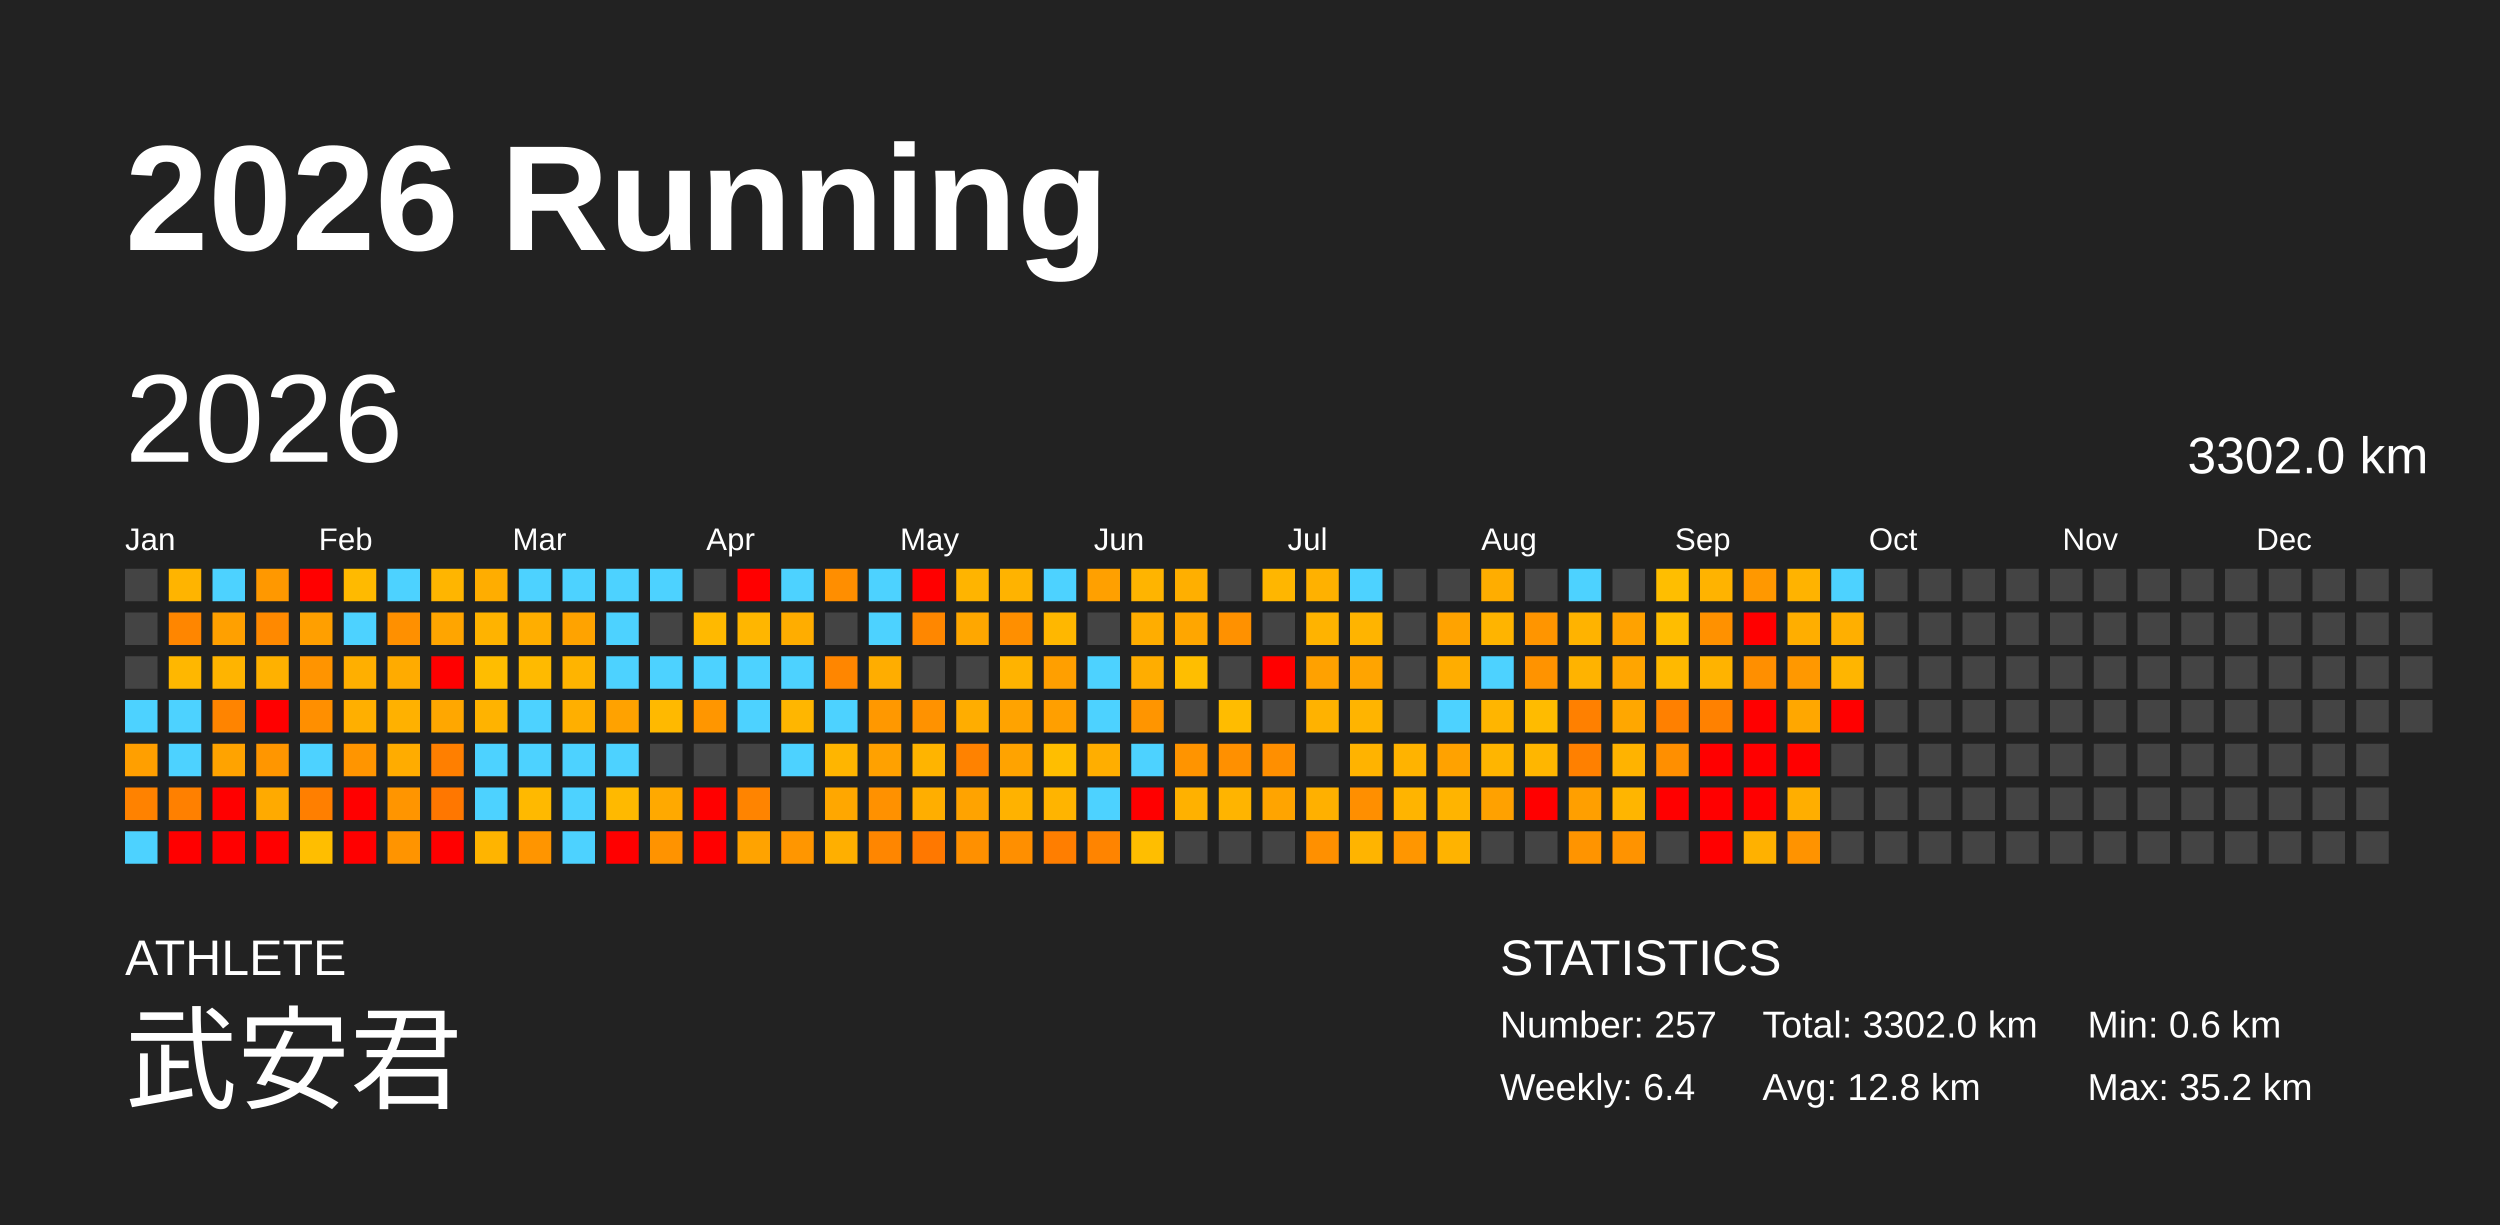
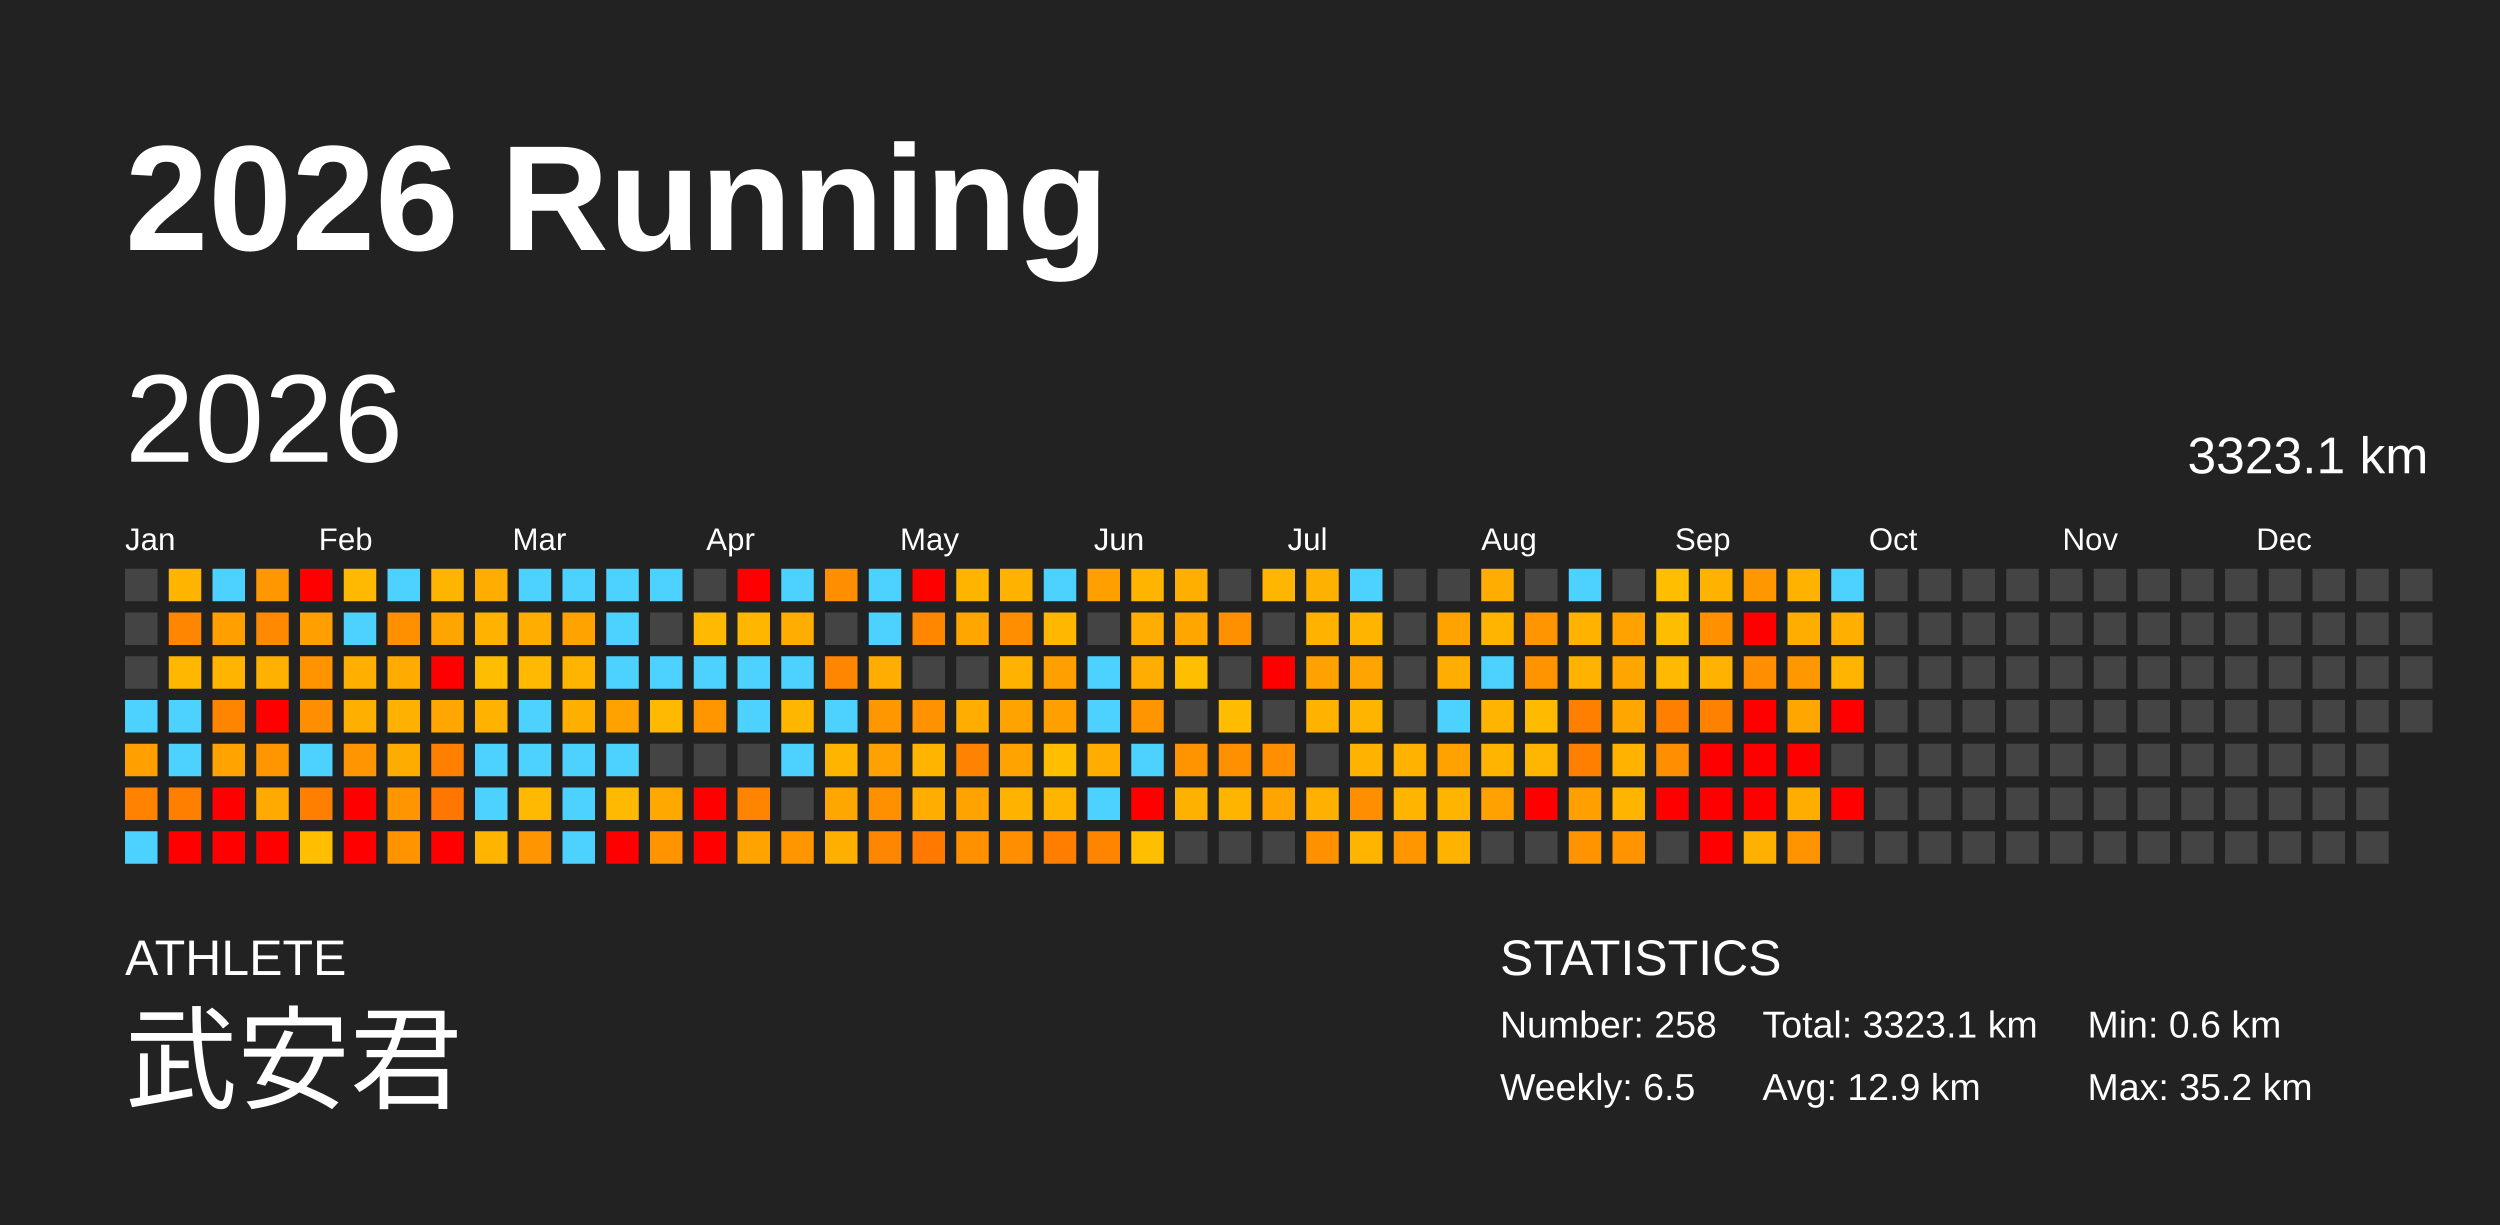
<svg xmlns="http://www.w3.org/2000/svg" baseProfile="full" height="98mm" version="1.1" viewBox="0,0,200,98" width="200mm">
  <defs />
  <rect fill="#222222" height="98" width="200" x="0" y="0" />
  <text fill="#FFFFFF" style="font-size:12px; font-family:Arial; font-weight:bold;" x="10" y="20">2026 Running</text>
  <text fill="#FFFFFF" style="font-size:4px; font-family:Arial" x="10" y="78">ATHLETE</text>
  <text fill="#FFFFFF" style="font-size:9px; font-family:Arial" x="10" y="88">武安君</text>
  <text fill="#FFFFFF" style="font-size:4px; font-family:Arial" x="120" y="78">STATISTICS</text>
-   <text fill="#FFFFFF" style="font-size:3px; font-family:Arial" x="120" y="83">Number: 257</text>
-   <text fill="#FFFFFF" style="font-size:3px; font-family:Arial" x="120" y="88">Weekly: 6.4</text>
-   <text fill="#FFFFFF" style="font-size:3px; font-family:Arial" x="141" y="83">Total: 3302.0 km</text>
-   <text fill="#FFFFFF" style="font-size:3px; font-family:Arial" x="141" y="88">Avg: 12.8 km</text>
+   <text fill="#FFFFFF" style="font-size:3px; font-family:Arial" x="120" y="83">Number: 258</text>
+   <text fill="#FFFFFF" style="font-size:3px; font-family:Arial" x="120" y="88">Weekly: 6.5</text>
+   <text fill="#FFFFFF" style="font-size:3px; font-family:Arial" x="141" y="83">Total: 3323.1 km</text>
+   <text fill="#FFFFFF" style="font-size:3px; font-family:Arial" x="141" y="88">Avg: 12.9 km</text>
  <text fill="#FFFFFF" style="font-size:3px; font-family:Arial" x="167" y="83">Min: 0.6 km</text>
  <text fill="#FFFFFF" style="font-size:3px; font-family:Arial" x="167" y="88">Max: 35.2 km</text>
  <text dominant-baseline="hanging" fill="#FFFFFF" style="font-size:10.0px; font-family:Arial;" x="10" y="30">2026</text>
-   <text dominant-baseline="hanging" fill="#FFFFFF" style="font-size:4.125px; font-family:Arial;" x="175" y="35">3302.0 km</text>
+   <text dominant-baseline="hanging" fill="#FFFFFF" style="font-size:4.125px; font-family:Arial;" x="175" y="35">3323.1 km</text>
  <text fill="#FFFFFF" style="font-size:2.5px; font-family:Arial" x="10.0" y="44">Jan</text>
  <text fill="#FFFFFF" style="font-size:2.5px; font-family:Arial" x="25.5" y="44">Feb</text>
  <text fill="#FFFFFF" style="font-size:2.5px; font-family:Arial" x="41.0" y="44">Mar</text>
  <text fill="#FFFFFF" style="font-size:2.5px; font-family:Arial" x="56.5" y="44">Apr</text>
  <text fill="#FFFFFF" style="font-size:2.5px; font-family:Arial" x="72.0" y="44">May</text>
  <text fill="#FFFFFF" style="font-size:2.5px; font-family:Arial" x="87.5" y="44">Jun</text>
  <text fill="#FFFFFF" style="font-size:2.5px; font-family:Arial" x="103.0" y="44">Jul</text>
  <text fill="#FFFFFF" style="font-size:2.5px; font-family:Arial" x="118.5" y="44">Aug</text>
  <text fill="#FFFFFF" style="font-size:2.5px; font-family:Arial" x="134.0" y="44">Sep</text>
  <text fill="#FFFFFF" style="font-size:2.5px; font-family:Arial" x="149.5" y="44">Oct</text>
  <text fill="#FFFFFF" style="font-size:2.5px; font-family:Arial" x="165.0" y="44">Nov</text>
  <text fill="#FFFFFF" style="font-size:2.5px; font-family:Arial" x="180.5" y="44">Dec</text>
  <rect fill="#444444" height="2.6" width="2.6" x="10.0" y="45.5" />
  <rect fill="#444444" height="2.6" width="2.6" x="10.0" y="49.0" />
  <rect fill="#444444" height="2.6" width="2.6" x="10.0" y="52.5" />
  <rect fill="#4dd2ff" height="2.6" width="2.6" x="10.0" y="56.0" />
  <rect fill="#ff9f00" height="2.6" width="2.6" x="10.0" y="59.5" />
  <rect fill="#ff8200" height="2.6" width="2.6" x="10.0" y="63.0" />
  <rect fill="#4dd2ff" height="2.6" width="2.6" x="10.0" y="66.5" />
  <rect fill="#ffb400" height="2.6" width="2.6" x="13.5" y="45.5" />
  <rect fill="#ff8600" height="2.6" width="2.6" x="13.5" y="49.0" />
  <rect fill="#ffb700" height="2.6" width="2.6" x="13.5" y="52.5" />
  <rect fill="#4dd2ff" height="2.6" width="2.6" x="13.5" y="56.0" />
  <rect fill="#4dd2ff" height="2.6" width="2.6" x="13.5" y="59.5" />
  <rect fill="#ff8000" height="2.6" width="2.6" x="13.5" y="63.0" />
  <rect fill="red" height="2.6" width="2.6" x="13.5" y="66.5" />
  <rect fill="#4dd2ff" height="2.6" width="2.6" x="17.0" y="45.5" />
  <rect fill="#ffa000" height="2.6" width="2.6" x="17.0" y="49.0" />
  <rect fill="#ffb400" height="2.6" width="2.6" x="17.0" y="52.5" />
  <rect fill="#ff8400" height="2.6" width="2.6" x="17.0" y="56.0" />
  <rect fill="#ffa300" height="2.6" width="2.6" x="17.0" y="59.5" />
  <rect fill="red" height="2.6" width="2.6" x="17.0" y="63.0" />
  <rect fill="red" height="2.6" width="2.6" x="17.0" y="66.5" />
  <rect fill="#ff9800" height="2.6" width="2.6" x="20.5" y="45.5" />
  <rect fill="#ff8900" height="2.6" width="2.6" x="20.5" y="49.0" />
  <rect fill="#ffb100" height="2.6" width="2.6" x="20.5" y="52.5" />
  <rect fill="red" height="2.6" width="2.6" x="20.5" y="56.0" />
  <rect fill="#ff9600" height="2.6" width="2.6" x="20.5" y="59.5" />
  <rect fill="#ffaa00" height="2.6" width="2.6" x="20.5" y="63.0" />
  <rect fill="red" height="2.6" width="2.6" x="20.5" y="66.5" />
  <rect fill="red" height="2.6" width="2.6" x="24.0" y="45.5" />
  <rect fill="#ff9f00" height="2.6" width="2.6" x="24.0" y="49.0" />
  <rect fill="#ff9400" height="2.6" width="2.6" x="24.0" y="52.5" />
  <rect fill="#ff8f00" height="2.6" width="2.6" x="24.0" y="56.0" />
  <rect fill="#4dd2ff" height="2.6" width="2.6" x="24.0" y="59.5" />
  <rect fill="#ff7f00" height="2.6" width="2.6" x="24.0" y="63.0" />
  <rect fill="#ffbe00" height="2.6" width="2.6" x="24.0" y="66.5" />
  <rect fill="#ffba00" height="2.6" width="2.6" x="27.5" y="45.5" />
  <rect fill="#4dd2ff" height="2.6" width="2.6" x="27.5" y="49.0" />
  <rect fill="#ffaf00" height="2.6" width="2.6" x="27.5" y="52.5" />
  <rect fill="#ffaf00" height="2.6" width="2.6" x="27.5" y="56.0" />
  <rect fill="#ff9500" height="2.6" width="2.6" x="27.5" y="59.5" />
  <rect fill="red" height="2.6" width="2.6" x="27.5" y="63.0" />
  <rect fill="red" height="2.6" width="2.6" x="27.5" y="66.5" />
  <rect fill="#4dd2ff" height="2.6" width="2.6" x="31.0" y="45.5" />
  <rect fill="#ff9000" height="2.6" width="2.6" x="31.0" y="49.0" />
  <rect fill="#ffab00" height="2.6" width="2.6" x="31.0" y="52.5" />
  <rect fill="#ffb100" height="2.6" width="2.6" x="31.0" y="56.0" />
  <rect fill="#ffac00" height="2.6" width="2.6" x="31.0" y="59.5" />
  <rect fill="#ff9500" height="2.6" width="2.6" x="31.0" y="63.0" />
  <rect fill="#ff9400" height="2.6" width="2.6" x="31.0" y="66.5" />
  <rect fill="#ffb500" height="2.6" width="2.6" x="34.5" y="45.5" />
  <rect fill="#ffa500" height="2.6" width="2.6" x="34.5" y="49.0" />
  <rect fill="red" height="2.6" width="2.6" x="34.5" y="52.5" />
  <rect fill="#ffa700" height="2.6" width="2.6" x="34.5" y="56.0" />
  <rect fill="#ff7f00" height="2.6" width="2.6" x="34.5" y="59.5" />
  <rect fill="#ff7700" height="2.6" width="2.6" x="34.5" y="63.0" />
  <rect fill="red" height="2.6" width="2.6" x="34.5" y="66.5" />
  <rect fill="#ffad00" height="2.6" width="2.6" x="38.0" y="45.5" />
  <rect fill="#ffb300" height="2.6" width="2.6" x="38.0" y="49.0" />
  <rect fill="#ffbd00" height="2.6" width="2.6" x="38.0" y="52.5" />
  <rect fill="#ffb300" height="2.6" width="2.6" x="38.0" y="56.0" />
  <rect fill="#4dd2ff" height="2.6" width="2.6" x="38.0" y="59.5" />
  <rect fill="#4dd2ff" height="2.6" width="2.6" x="38.0" y="63.0" />
  <rect fill="#ffb400" height="2.6" width="2.6" x="38.0" y="66.5" />
  <rect fill="#4dd2ff" height="2.6" width="2.6" x="41.5" y="45.5" />
  <rect fill="#ffae00" height="2.6" width="2.6" x="41.5" y="49.0" />
  <rect fill="#ffba00" height="2.6" width="2.6" x="41.5" y="52.5" />
  <rect fill="#4dd2ff" height="2.6" width="2.6" x="41.5" y="56.0" />
  <rect fill="#4dd2ff" height="2.6" width="2.6" x="41.5" y="59.5" />
  <rect fill="#ffb900" height="2.6" width="2.6" x="41.5" y="63.0" />
  <rect fill="#ff9500" height="2.6" width="2.6" x="41.5" y="66.5" />
  <rect fill="#4dd2ff" height="2.6" width="2.6" x="45.0" y="45.5" />
  <rect fill="#ffa300" height="2.6" width="2.6" x="45.0" y="49.0" />
  <rect fill="#ffb400" height="2.6" width="2.6" x="45.0" y="52.5" />
  <rect fill="#ffaf00" height="2.6" width="2.6" x="45.0" y="56.0" />
  <rect fill="#4dd2ff" height="2.6" width="2.6" x="45.0" y="59.5" />
  <rect fill="#4dd2ff" height="2.6" width="2.6" x="45.0" y="63.0" />
  <rect fill="#4dd2ff" height="2.6" width="2.6" x="45.0" y="66.5" />
  <rect fill="#4dd2ff" height="2.6" width="2.6" x="48.5" y="45.5" />
  <rect fill="#4dd2ff" height="2.6" width="2.6" x="48.5" y="49.0" />
  <rect fill="#4dd2ff" height="2.6" width="2.6" x="48.5" y="52.5" />
  <rect fill="#ffa200" height="2.6" width="2.6" x="48.5" y="56.0" />
  <rect fill="#4dd2ff" height="2.6" width="2.6" x="48.5" y="59.5" />
  <rect fill="#ffb900" height="2.6" width="2.6" x="48.5" y="63.0" />
  <rect fill="red" height="2.6" width="2.6" x="48.5" y="66.5" />
  <rect fill="#4dd2ff" height="2.6" width="2.6" x="52.0" y="45.5" />
  <rect fill="#444444" height="2.6" width="2.6" x="52.0" y="49.0" />
  <rect fill="#4dd2ff" height="2.6" width="2.6" x="52.0" y="52.5" />
  <rect fill="#ffb900" height="2.6" width="2.6" x="52.0" y="56.0" />
  <rect fill="#444444" height="2.6" width="2.6" x="52.0" y="59.5" />
  <rect fill="#ffa900" height="2.6" width="2.6" x="52.0" y="63.0" />
  <rect fill="#ff9300" height="2.6" width="2.6" x="52.0" y="66.5" />
  <rect fill="#444444" height="2.6" width="2.6" x="55.5" y="45.5" />
  <rect fill="#ffb900" height="2.6" width="2.6" x="55.5" y="49.0" />
  <rect fill="#4dd2ff" height="2.6" width="2.6" x="55.5" y="52.5" />
  <rect fill="#ff9600" height="2.6" width="2.6" x="55.5" y="56.0" />
  <rect fill="#444444" height="2.6" width="2.6" x="55.5" y="59.5" />
  <rect fill="red" height="2.6" width="2.6" x="55.5" y="63.0" />
  <rect fill="red" height="2.6" width="2.6" x="55.5" y="66.5" />
  <rect fill="red" height="2.6" width="2.6" x="59.0" y="45.5" />
  <rect fill="#ffb600" height="2.6" width="2.6" x="59.0" y="49.0" />
  <rect fill="#4dd2ff" height="2.6" width="2.6" x="59.0" y="52.5" />
  <rect fill="#4dd2ff" height="2.6" width="2.6" x="59.0" y="56.0" />
  <rect fill="#444444" height="2.6" width="2.6" x="59.0" y="59.5" />
  <rect fill="#ff8400" height="2.6" width="2.6" x="59.0" y="63.0" />
  <rect fill="#ffa300" height="2.6" width="2.6" x="59.0" y="66.5" />
  <rect fill="#4dd2ff" height="2.6" width="2.6" x="62.5" y="45.5" />
  <rect fill="#ffad00" height="2.6" width="2.6" x="62.5" y="49.0" />
  <rect fill="#4dd2ff" height="2.6" width="2.6" x="62.5" y="52.5" />
  <rect fill="#ffb600" height="2.6" width="2.6" x="62.5" y="56.0" />
  <rect fill="#4dd2ff" height="2.6" width="2.6" x="62.5" y="59.5" />
  <rect fill="#444444" height="2.6" width="2.6" x="62.5" y="63.0" />
  <rect fill="#ff9600" height="2.6" width="2.6" x="62.5" y="66.5" />
  <rect fill="#ff8e00" height="2.6" width="2.6" x="66.0" y="45.5" />
  <rect fill="#444444" height="2.6" width="2.6" x="66.0" y="49.0" />
  <rect fill="#ff8600" height="2.6" width="2.6" x="66.0" y="52.5" />
  <rect fill="#4dd2ff" height="2.6" width="2.6" x="66.0" y="56.0" />
  <rect fill="#ffb500" height="2.6" width="2.6" x="66.0" y="59.5" />
  <rect fill="#ffa700" height="2.6" width="2.6" x="66.0" y="63.0" />
  <rect fill="#ffaf00" height="2.6" width="2.6" x="66.0" y="66.5" />
  <rect fill="#4dd2ff" height="2.6" width="2.6" x="69.5" y="45.5" />
  <rect fill="#4dd2ff" height="2.6" width="2.6" x="69.5" y="49.0" />
  <rect fill="#ffad00" height="2.6" width="2.6" x="69.5" y="52.5" />
  <rect fill="#ff9800" height="2.6" width="2.6" x="69.5" y="56.0" />
  <rect fill="#ffa100" height="2.6" width="2.6" x="69.5" y="59.5" />
  <rect fill="#ff9100" height="2.6" width="2.6" x="69.5" y="63.0" />
  <rect fill="#ff8600" height="2.6" width="2.6" x="69.5" y="66.5" />
  <rect fill="red" height="2.6" width="2.6" x="73.0" y="45.5" />
  <rect fill="#ff8700" height="2.6" width="2.6" x="73.0" y="49.0" />
  <rect fill="#444444" height="2.6" width="2.6" x="73.0" y="52.5" />
  <rect fill="#ff9200" height="2.6" width="2.6" x="73.0" y="56.0" />
  <rect fill="#ffb400" height="2.6" width="2.6" x="73.0" y="59.5" />
  <rect fill="#ffae00" height="2.6" width="2.6" x="73.0" y="63.0" />
  <rect fill="#ff7800" height="2.6" width="2.6" x="73.0" y="66.5" />
  <rect fill="#ffb400" height="2.6" width="2.6" x="76.5" y="45.5" />
  <rect fill="#ffa700" height="2.6" width="2.6" x="76.5" y="49.0" />
  <rect fill="#444444" height="2.6" width="2.6" x="76.5" y="52.5" />
  <rect fill="#ffad00" height="2.6" width="2.6" x="76.5" y="56.0" />
  <rect fill="#ff8200" height="2.6" width="2.6" x="76.5" y="59.5" />
  <rect fill="#ffa300" height="2.6" width="2.6" x="76.5" y="63.0" />
  <rect fill="#ff9000" height="2.6" width="2.6" x="76.5" y="66.5" />
  <rect fill="#ffb300" height="2.6" width="2.6" x="80.0" y="45.5" />
  <rect fill="#ff8f00" height="2.6" width="2.6" x="80.0" y="49.0" />
  <rect fill="#ffb300" height="2.6" width="2.6" x="80.0" y="52.5" />
  <rect fill="#ffa300" height="2.6" width="2.6" x="80.0" y="56.0" />
  <rect fill="#ffa300" height="2.6" width="2.6" x="80.0" y="59.5" />
  <rect fill="#ffb200" height="2.6" width="2.6" x="80.0" y="63.0" />
  <rect fill="#ff8f00" height="2.6" width="2.6" x="80.0" y="66.5" />
  <rect fill="#4dd2ff" height="2.6" width="2.6" x="83.5" y="45.5" />
  <rect fill="#ffb700" height="2.6" width="2.6" x="83.5" y="49.0" />
  <rect fill="#ff9f00" height="2.6" width="2.6" x="83.5" y="52.5" />
  <rect fill="#ff9f00" height="2.6" width="2.6" x="83.5" y="56.0" />
  <rect fill="#ffbe00" height="2.6" width="2.6" x="83.5" y="59.5" />
  <rect fill="#ffb400" height="2.6" width="2.6" x="83.5" y="63.0" />
  <rect fill="#ff7e00" height="2.6" width="2.6" x="83.5" y="66.5" />
  <rect fill="#ffa000" height="2.6" width="2.6" x="87.0" y="45.5" />
  <rect fill="#444444" height="2.6" width="2.6" x="87.0" y="49.0" />
  <rect fill="#4dd2ff" height="2.6" width="2.6" x="87.0" y="52.5" />
  <rect fill="#4dd2ff" height="2.6" width="2.6" x="87.0" y="56.0" />
  <rect fill="#ffae00" height="2.6" width="2.6" x="87.0" y="59.5" />
  <rect fill="#4dd2ff" height="2.6" width="2.6" x="87.0" y="63.0" />
  <rect fill="#ff8400" height="2.6" width="2.6" x="87.0" y="66.5" />
  <rect fill="#ffb400" height="2.6" width="2.6" x="90.5" y="45.5" />
  <rect fill="#ffad00" height="2.6" width="2.6" x="90.5" y="49.0" />
  <rect fill="#ffad00" height="2.6" width="2.6" x="90.5" y="52.5" />
  <rect fill="#ff9500" height="2.6" width="2.6" x="90.5" y="56.0" />
  <rect fill="#4dd2ff" height="2.6" width="2.6" x="90.5" y="59.5" />
  <rect fill="red" height="2.6" width="2.6" x="90.5" y="63.0" />
  <rect fill="#ffbe00" height="2.6" width="2.6" x="90.5" y="66.5" />
  <rect fill="#ffaf00" height="2.6" width="2.6" x="94.0" y="45.5" />
  <rect fill="#ffa600" height="2.6" width="2.6" x="94.0" y="49.0" />
  <rect fill="#ffbe00" height="2.6" width="2.6" x="94.0" y="52.5" />
  <rect fill="#444444" height="2.6" width="2.6" x="94.0" y="56.0" />
  <rect fill="#ff9400" height="2.6" width="2.6" x="94.0" y="59.5" />
  <rect fill="#ffb100" height="2.6" width="2.6" x="94.0" y="63.0" />
  <rect fill="#444444" height="2.6" width="2.6" x="94.0" y="66.5" />
  <rect fill="#444444" height="2.6" width="2.6" x="97.5" y="45.5" />
  <rect fill="#ff9100" height="2.6" width="2.6" x="97.5" y="49.0" />
  <rect fill="#444444" height="2.6" width="2.6" x="97.5" y="52.5" />
  <rect fill="#ffbc00" height="2.6" width="2.6" x="97.5" y="56.0" />
  <rect fill="#ff9000" height="2.6" width="2.6" x="97.5" y="59.5" />
  <rect fill="#ffb400" height="2.6" width="2.6" x="97.5" y="63.0" />
  <rect fill="#444444" height="2.6" width="2.6" x="97.5" y="66.5" />
  <rect fill="#ffb600" height="2.6" width="2.6" x="101.0" y="45.5" />
  <rect fill="#444444" height="2.6" width="2.6" x="101.0" y="49.0" />
  <rect fill="red" height="2.6" width="2.6" x="101.0" y="52.5" />
  <rect fill="#444444" height="2.6" width="2.6" x="101.0" y="56.0" />
  <rect fill="#ff8f00" height="2.6" width="2.6" x="101.0" y="59.5" />
  <rect fill="#ffa400" height="2.6" width="2.6" x="101.0" y="63.0" />
  <rect fill="#444444" height="2.6" width="2.6" x="101.0" y="66.5" />
  <rect fill="#ffb100" height="2.6" width="2.6" x="104.5" y="45.5" />
  <rect fill="#ffb300" height="2.6" width="2.6" x="104.5" y="49.0" />
  <rect fill="#ffa100" height="2.6" width="2.6" x="104.5" y="52.5" />
  <rect fill="#ffb200" height="2.6" width="2.6" x="104.5" y="56.0" />
  <rect fill="#444444" height="2.6" width="2.6" x="104.5" y="59.5" />
  <rect fill="#ffb000" height="2.6" width="2.6" x="104.5" y="63.0" />
  <rect fill="#ff9000" height="2.6" width="2.6" x="104.5" y="66.5" />
  <rect fill="#4dd2ff" height="2.6" width="2.6" x="108.0" y="45.5" />
  <rect fill="#ffb400" height="2.6" width="2.6" x="108.0" y="49.0" />
  <rect fill="#ffa400" height="2.6" width="2.6" x="108.0" y="52.5" />
  <rect fill="#ffb400" height="2.6" width="2.6" x="108.0" y="56.0" />
  <rect fill="#ffb300" height="2.6" width="2.6" x="108.0" y="59.5" />
  <rect fill="#ff8f00" height="2.6" width="2.6" x="108.0" y="63.0" />
  <rect fill="#ffb400" height="2.6" width="2.6" x="108.0" y="66.5" />
  <rect fill="#444444" height="2.6" width="2.6" x="111.5" y="45.5" />
  <rect fill="#444444" height="2.6" width="2.6" x="111.5" y="49.0" />
  <rect fill="#444444" height="2.6" width="2.6" x="111.5" y="52.5" />
  <rect fill="#444444" height="2.6" width="2.6" x="111.5" y="56.0" />
  <rect fill="#ffb300" height="2.6" width="2.6" x="111.5" y="59.5" />
  <rect fill="#ffb400" height="2.6" width="2.6" x="111.5" y="63.0" />
  <rect fill="#ff9600" height="2.6" width="2.6" x="111.5" y="66.5" />
  <rect fill="#444444" height="2.6" width="2.6" x="115.0" y="45.5" />
  <rect fill="#ffa300" height="2.6" width="2.6" x="115.0" y="49.0" />
  <rect fill="#ffad00" height="2.6" width="2.6" x="115.0" y="52.5" />
  <rect fill="#4dd2ff" height="2.6" width="2.6" x="115.0" y="56.0" />
  <rect fill="#ffa200" height="2.6" width="2.6" x="115.0" y="59.5" />
  <rect fill="#ffb400" height="2.6" width="2.6" x="115.0" y="63.0" />
  <rect fill="#ffb300" height="2.6" width="2.6" x="115.0" y="66.5" />
  <rect fill="#ffad00" height="2.6" width="2.6" x="118.5" y="45.5" />
  <rect fill="#ffb400" height="2.6" width="2.6" x="118.5" y="49.0" />
  <rect fill="#4dd2ff" height="2.6" width="2.6" x="118.5" y="52.5" />
  <rect fill="#ffb500" height="2.6" width="2.6" x="118.5" y="56.0" />
  <rect fill="#ffb500" height="2.6" width="2.6" x="118.5" y="59.5" />
  <rect fill="#ffa100" height="2.6" width="2.6" x="118.5" y="63.0" />
  <rect fill="#444444" height="2.6" width="2.6" x="118.5" y="66.5" />
  <rect fill="#444444" height="2.6" width="2.6" x="122.0" y="45.5" />
  <rect fill="#ff9500" height="2.6" width="2.6" x="122.0" y="49.0" />
  <rect fill="#ff9300" height="2.6" width="2.6" x="122.0" y="52.5" />
  <rect fill="#ffbb00" height="2.6" width="2.6" x="122.0" y="56.0" />
  <rect fill="#ffb600" height="2.6" width="2.6" x="122.0" y="59.5" />
  <rect fill="red" height="2.6" width="2.6" x="122.0" y="63.0" />
  <rect fill="#444444" height="2.6" width="2.6" x="122.0" y="66.5" />
  <rect fill="#4dd2ff" height="2.6" width="2.6" x="125.5" y="45.5" />
  <rect fill="#ffb300" height="2.6" width="2.6" x="125.5" y="49.0" />
  <rect fill="#ffb300" height="2.6" width="2.6" x="125.5" y="52.5" />
  <rect fill="#ff8000" height="2.6" width="2.6" x="125.5" y="56.0" />
  <rect fill="#ff8000" height="2.6" width="2.6" x="125.5" y="59.5" />
  <rect fill="#ff9f00" height="2.6" width="2.6" x="125.5" y="63.0" />
  <rect fill="#ff9400" height="2.6" width="2.6" x="125.5" y="66.5" />
  <rect fill="#444444" height="2.6" width="2.6" x="129.0" y="45.5" />
  <rect fill="#ffa200" height="2.6" width="2.6" x="129.0" y="49.0" />
  <rect fill="#ffa500" height="2.6" width="2.6" x="129.0" y="52.5" />
  <rect fill="#ffa700" height="2.6" width="2.6" x="129.0" y="56.0" />
  <rect fill="#ffb300" height="2.6" width="2.6" x="129.0" y="59.5" />
  <rect fill="#ffb500" height="2.6" width="2.6" x="129.0" y="63.0" />
  <rect fill="#ff9300" height="2.6" width="2.6" x="129.0" y="66.5" />
  <rect fill="#ffbe00" height="2.6" width="2.6" x="132.5" y="45.5" />
  <rect fill="#ffbd00" height="2.6" width="2.6" x="132.5" y="49.0" />
  <rect fill="#ffb900" height="2.6" width="2.6" x="132.5" y="52.5" />
  <rect fill="#ff8000" height="2.6" width="2.6" x="132.5" y="56.0" />
  <rect fill="#ff8f00" height="2.6" width="2.6" x="132.5" y="59.5" />
  <rect fill="red" height="2.6" width="2.6" x="132.5" y="63.0" />
  <rect fill="#444444" height="2.6" width="2.6" x="132.5" y="66.5" />
  <rect fill="#ffb300" height="2.6" width="2.6" x="136.0" y="45.5" />
  <rect fill="#ff9100" height="2.6" width="2.6" x="136.0" y="49.0" />
  <rect fill="#ffb300" height="2.6" width="2.6" x="136.0" y="52.5" />
  <rect fill="#ff8100" height="2.6" width="2.6" x="136.0" y="56.0" />
  <rect fill="red" height="2.6" width="2.6" x="136.0" y="59.5" />
  <rect fill="red" height="2.6" width="2.6" x="136.0" y="63.0" />
  <rect fill="red" height="2.6" width="2.6" x="136.0" y="66.5" />
  <rect fill="#ff9800" height="2.6" width="2.6" x="139.5" y="45.5" />
  <rect fill="red" height="2.6" width="2.6" x="139.5" y="49.0" />
  <rect fill="#ff8f00" height="2.6" width="2.6" x="139.5" y="52.5" />
  <rect fill="red" height="2.6" width="2.6" x="139.5" y="56.0" />
  <rect fill="red" height="2.6" width="2.6" x="139.5" y="59.5" />
  <rect fill="red" height="2.6" width="2.6" x="139.5" y="63.0" />
  <rect fill="#ffb100" height="2.6" width="2.6" x="139.5" y="66.5" />
  <rect fill="#ffb300" height="2.6" width="2.6" x="143.0" y="45.5" />
  <rect fill="#ffae00" height="2.6" width="2.6" x="143.0" y="49.0" />
  <rect fill="#ff9800" height="2.6" width="2.6" x="143.0" y="52.5" />
  <rect fill="#ffa700" height="2.6" width="2.6" x="143.0" y="56.0" />
  <rect fill="red" height="2.6" width="2.6" x="143.0" y="59.5" />
  <rect fill="#ffae00" height="2.6" width="2.6" x="143.0" y="63.0" />
  <rect fill="#ff9300" height="2.6" width="2.6" x="143.0" y="66.5" />
  <rect fill="#4dd2ff" height="2.6" width="2.6" x="146.5" y="45.5" />
  <rect fill="#ffaf00" height="2.6" width="2.6" x="146.5" y="49.0" />
  <rect fill="#ffb500" height="2.6" width="2.6" x="146.5" y="52.5" />
  <rect fill="red" height="2.6" width="2.6" x="146.5" y="56.0" />
  <rect fill="#444444" height="2.6" width="2.6" x="146.5" y="59.5" />
-   <rect fill="#444444" height="2.6" width="2.6" x="146.5" y="63.0" />
+   <rect fill="red" height="2.6" width="2.6" x="146.5" y="63.0" />
  <rect fill="#444444" height="2.6" width="2.6" x="146.5" y="66.5" />
  <rect fill="#444444" height="2.6" width="2.6" x="150.0" y="45.5" />
  <rect fill="#444444" height="2.6" width="2.6" x="150.0" y="49.0" />
  <rect fill="#444444" height="2.6" width="2.6" x="150.0" y="52.5" />
  <rect fill="#444444" height="2.6" width="2.6" x="150.0" y="56.0" />
  <rect fill="#444444" height="2.6" width="2.6" x="150.0" y="59.5" />
  <rect fill="#444444" height="2.6" width="2.6" x="150.0" y="63.0" />
  <rect fill="#444444" height="2.6" width="2.6" x="150.0" y="66.5" />
  <rect fill="#444444" height="2.6" width="2.6" x="153.5" y="45.5" />
  <rect fill="#444444" height="2.6" width="2.6" x="153.5" y="49.0" />
  <rect fill="#444444" height="2.6" width="2.6" x="153.5" y="52.5" />
  <rect fill="#444444" height="2.6" width="2.6" x="153.5" y="56.0" />
  <rect fill="#444444" height="2.6" width="2.6" x="153.5" y="59.5" />
  <rect fill="#444444" height="2.6" width="2.6" x="153.5" y="63.0" />
  <rect fill="#444444" height="2.6" width="2.6" x="153.5" y="66.5" />
  <rect fill="#444444" height="2.6" width="2.6" x="157.0" y="45.5" />
  <rect fill="#444444" height="2.6" width="2.6" x="157.0" y="49.0" />
  <rect fill="#444444" height="2.6" width="2.6" x="157.0" y="52.5" />
  <rect fill="#444444" height="2.6" width="2.6" x="157.0" y="56.0" />
  <rect fill="#444444" height="2.6" width="2.6" x="157.0" y="59.5" />
  <rect fill="#444444" height="2.6" width="2.6" x="157.0" y="63.0" />
  <rect fill="#444444" height="2.6" width="2.6" x="157.0" y="66.5" />
  <rect fill="#444444" height="2.6" width="2.6" x="160.5" y="45.5" />
  <rect fill="#444444" height="2.6" width="2.6" x="160.5" y="49.0" />
  <rect fill="#444444" height="2.6" width="2.6" x="160.5" y="52.5" />
  <rect fill="#444444" height="2.6" width="2.6" x="160.5" y="56.0" />
  <rect fill="#444444" height="2.6" width="2.6" x="160.5" y="59.5" />
  <rect fill="#444444" height="2.6" width="2.6" x="160.5" y="63.0" />
  <rect fill="#444444" height="2.6" width="2.6" x="160.5" y="66.5" />
  <rect fill="#444444" height="2.6" width="2.6" x="164.0" y="45.5" />
  <rect fill="#444444" height="2.6" width="2.6" x="164.0" y="49.0" />
  <rect fill="#444444" height="2.6" width="2.6" x="164.0" y="52.5" />
  <rect fill="#444444" height="2.6" width="2.6" x="164.0" y="56.0" />
  <rect fill="#444444" height="2.6" width="2.6" x="164.0" y="59.5" />
  <rect fill="#444444" height="2.6" width="2.6" x="164.0" y="63.0" />
  <rect fill="#444444" height="2.6" width="2.6" x="164.0" y="66.5" />
  <rect fill="#444444" height="2.6" width="2.6" x="167.5" y="45.5" />
  <rect fill="#444444" height="2.6" width="2.6" x="167.5" y="49.0" />
  <rect fill="#444444" height="2.6" width="2.6" x="167.5" y="52.5" />
  <rect fill="#444444" height="2.6" width="2.6" x="167.5" y="56.0" />
  <rect fill="#444444" height="2.6" width="2.6" x="167.5" y="59.5" />
  <rect fill="#444444" height="2.6" width="2.6" x="167.5" y="63.0" />
  <rect fill="#444444" height="2.6" width="2.6" x="167.5" y="66.5" />
  <rect fill="#444444" height="2.6" width="2.6" x="171.0" y="45.5" />
  <rect fill="#444444" height="2.6" width="2.6" x="171.0" y="49.0" />
  <rect fill="#444444" height="2.6" width="2.6" x="171.0" y="52.5" />
  <rect fill="#444444" height="2.6" width="2.6" x="171.0" y="56.0" />
  <rect fill="#444444" height="2.6" width="2.6" x="171.0" y="59.5" />
  <rect fill="#444444" height="2.6" width="2.6" x="171.0" y="63.0" />
  <rect fill="#444444" height="2.6" width="2.6" x="171.0" y="66.5" />
  <rect fill="#444444" height="2.6" width="2.6" x="174.5" y="45.5" />
  <rect fill="#444444" height="2.6" width="2.6" x="174.5" y="49.0" />
  <rect fill="#444444" height="2.6" width="2.6" x="174.5" y="52.5" />
  <rect fill="#444444" height="2.6" width="2.6" x="174.5" y="56.0" />
  <rect fill="#444444" height="2.6" width="2.6" x="174.5" y="59.5" />
  <rect fill="#444444" height="2.6" width="2.6" x="174.5" y="63.0" />
  <rect fill="#444444" height="2.6" width="2.6" x="174.5" y="66.5" />
  <rect fill="#444444" height="2.6" width="2.6" x="178.0" y="45.5" />
  <rect fill="#444444" height="2.6" width="2.6" x="178.0" y="49.0" />
  <rect fill="#444444" height="2.6" width="2.6" x="178.0" y="52.5" />
  <rect fill="#444444" height="2.6" width="2.6" x="178.0" y="56.0" />
  <rect fill="#444444" height="2.6" width="2.6" x="178.0" y="59.5" />
  <rect fill="#444444" height="2.6" width="2.6" x="178.0" y="63.0" />
  <rect fill="#444444" height="2.6" width="2.6" x="178.0" y="66.5" />
  <rect fill="#444444" height="2.6" width="2.6" x="181.5" y="45.5" />
  <rect fill="#444444" height="2.6" width="2.6" x="181.5" y="49.0" />
  <rect fill="#444444" height="2.6" width="2.6" x="181.5" y="52.5" />
  <rect fill="#444444" height="2.6" width="2.6" x="181.5" y="56.0" />
  <rect fill="#444444" height="2.6" width="2.6" x="181.5" y="59.5" />
  <rect fill="#444444" height="2.6" width="2.6" x="181.5" y="63.0" />
  <rect fill="#444444" height="2.6" width="2.6" x="181.5" y="66.5" />
  <rect fill="#444444" height="2.6" width="2.6" x="185.0" y="45.5" />
  <rect fill="#444444" height="2.6" width="2.6" x="185.0" y="49.0" />
  <rect fill="#444444" height="2.6" width="2.6" x="185.0" y="52.5" />
  <rect fill="#444444" height="2.6" width="2.6" x="185.0" y="56.0" />
  <rect fill="#444444" height="2.6" width="2.6" x="185.0" y="59.5" />
  <rect fill="#444444" height="2.6" width="2.6" x="185.0" y="63.0" />
  <rect fill="#444444" height="2.6" width="2.6" x="185.0" y="66.5" />
  <rect fill="#444444" height="2.6" width="2.6" x="188.5" y="45.5" />
  <rect fill="#444444" height="2.6" width="2.6" x="188.5" y="49.0" />
  <rect fill="#444444" height="2.6" width="2.6" x="188.5" y="52.5" />
  <rect fill="#444444" height="2.6" width="2.6" x="188.5" y="56.0" />
  <rect fill="#444444" height="2.6" width="2.6" x="188.5" y="59.5" />
  <rect fill="#444444" height="2.6" width="2.6" x="188.5" y="63.0" />
  <rect fill="#444444" height="2.6" width="2.6" x="188.5" y="66.5" />
  <rect fill="#444444" height="2.6" width="2.6" x="192.0" y="45.5" />
  <rect fill="#444444" height="2.6" width="2.6" x="192.0" y="49.0" />
  <rect fill="#444444" height="2.6" width="2.6" x="192.0" y="52.5" />
  <rect fill="#444444" height="2.6" width="2.6" x="192.0" y="56.0" />
</svg>
